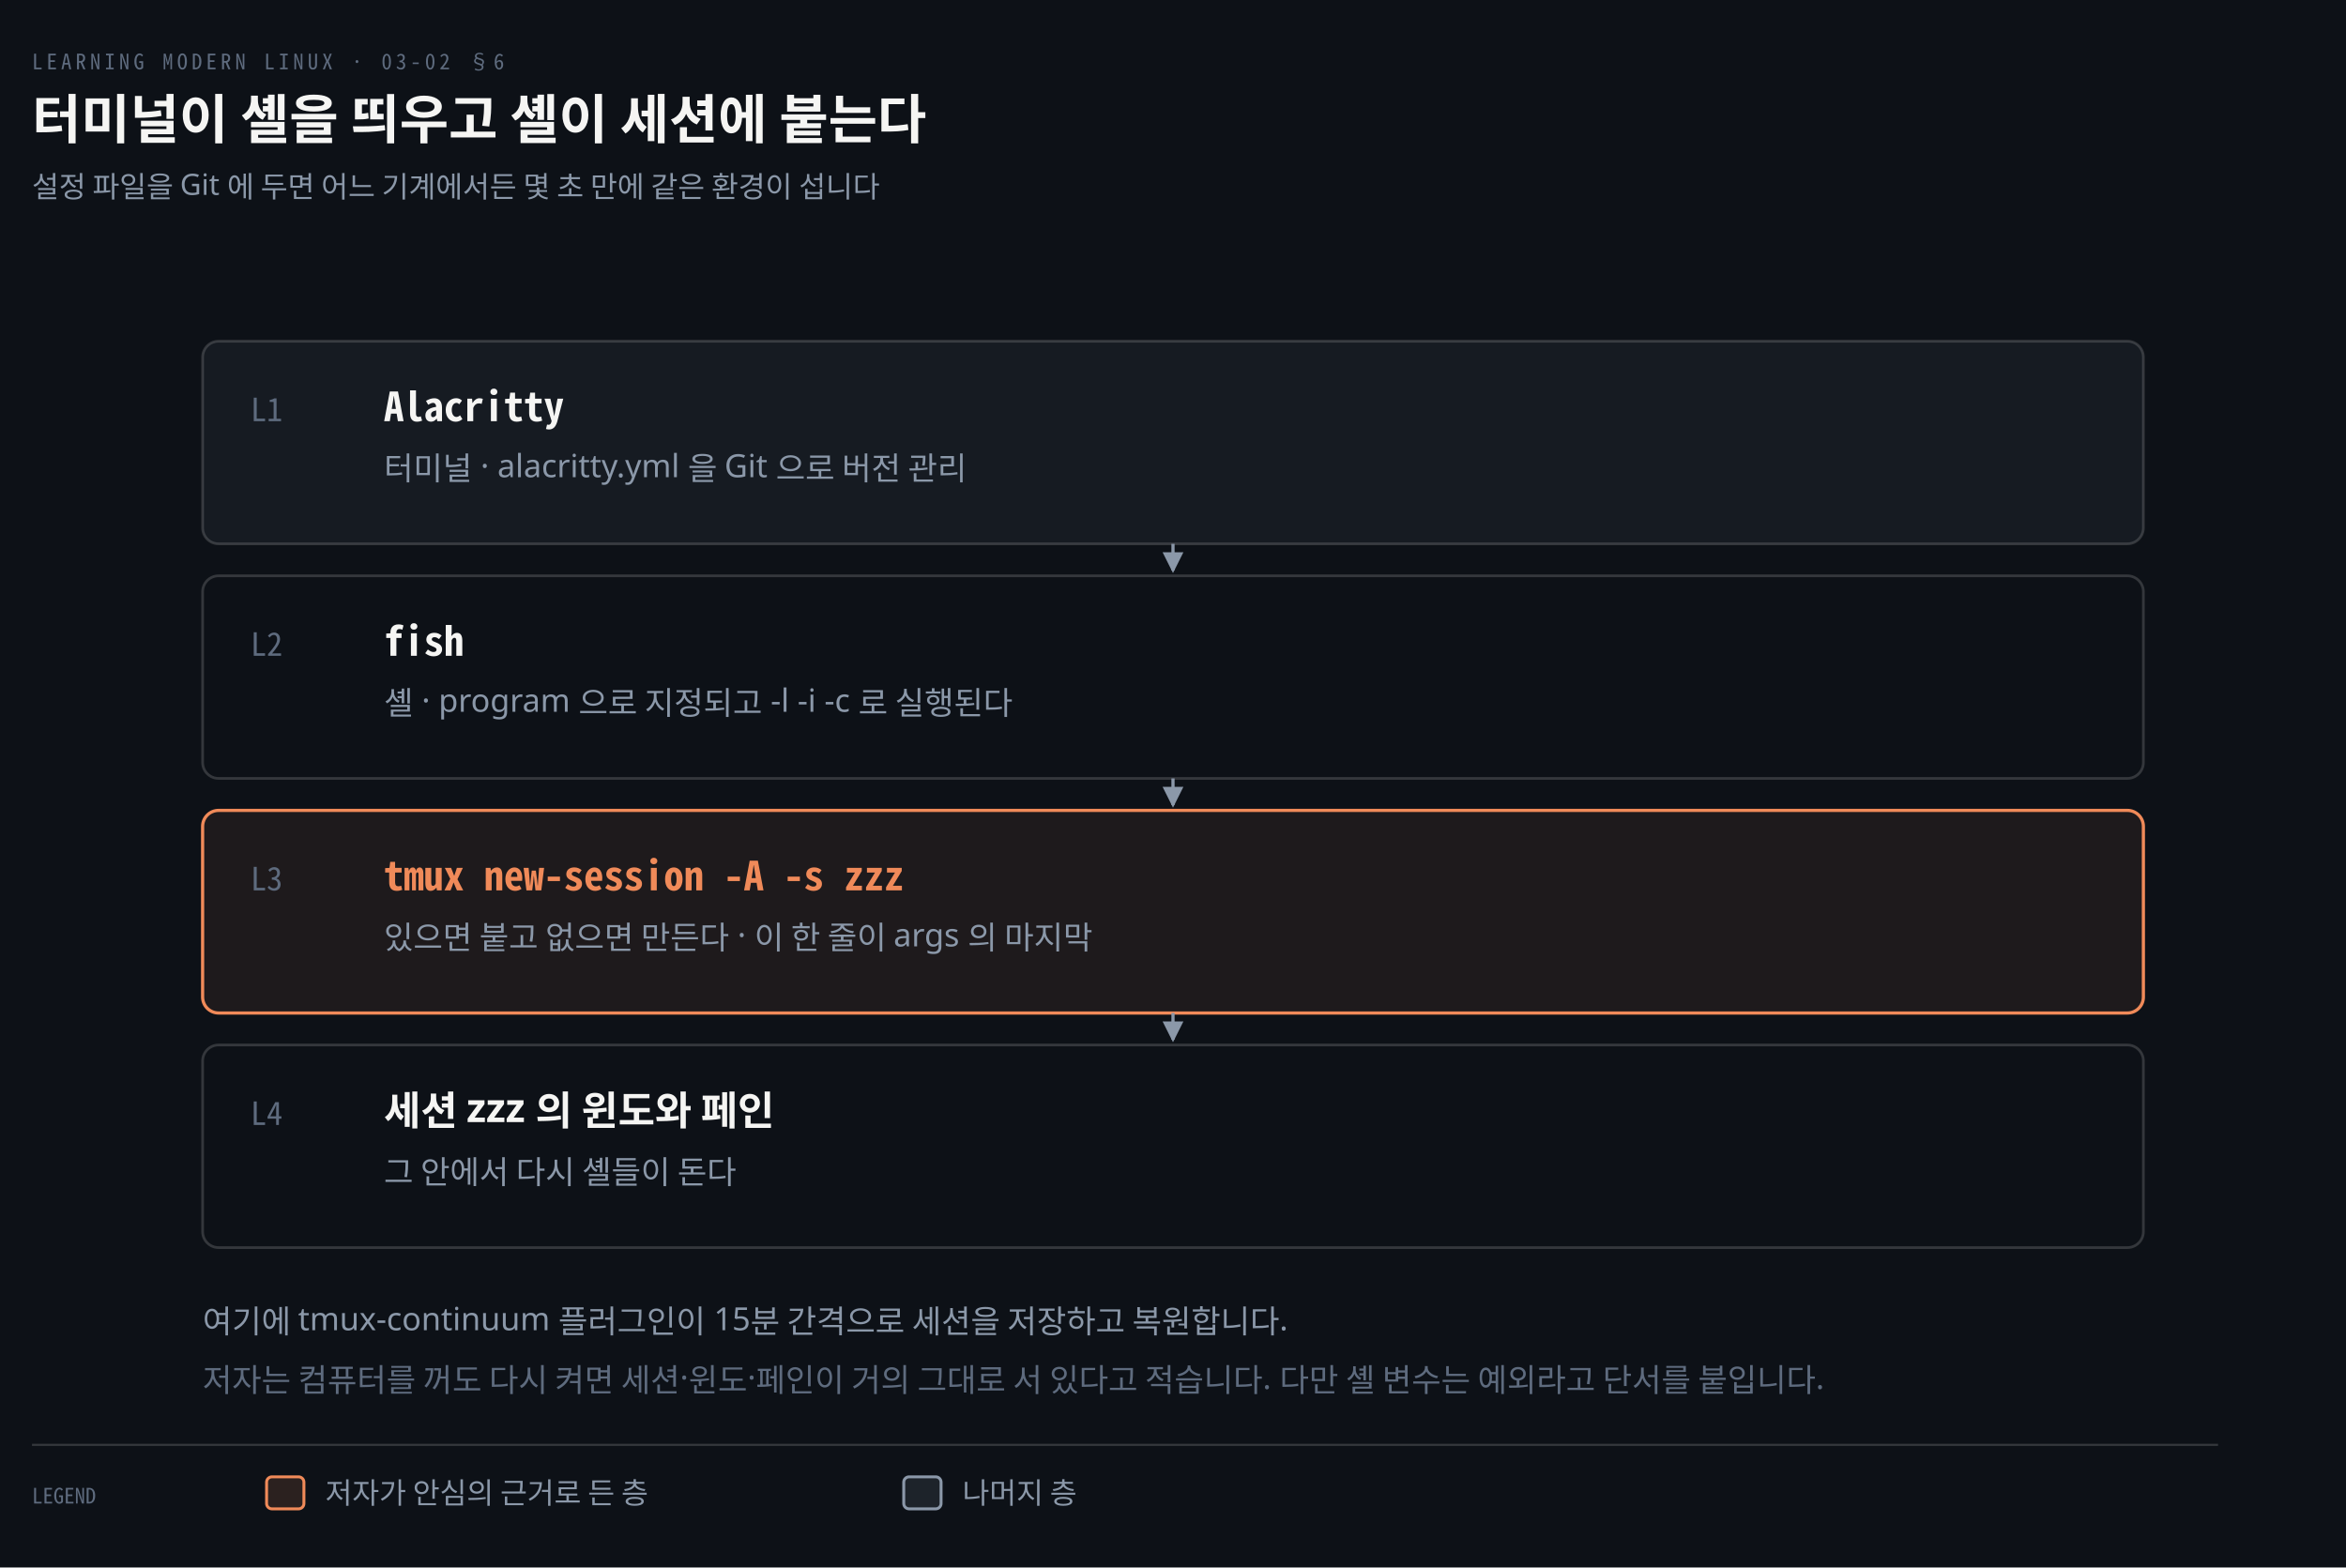
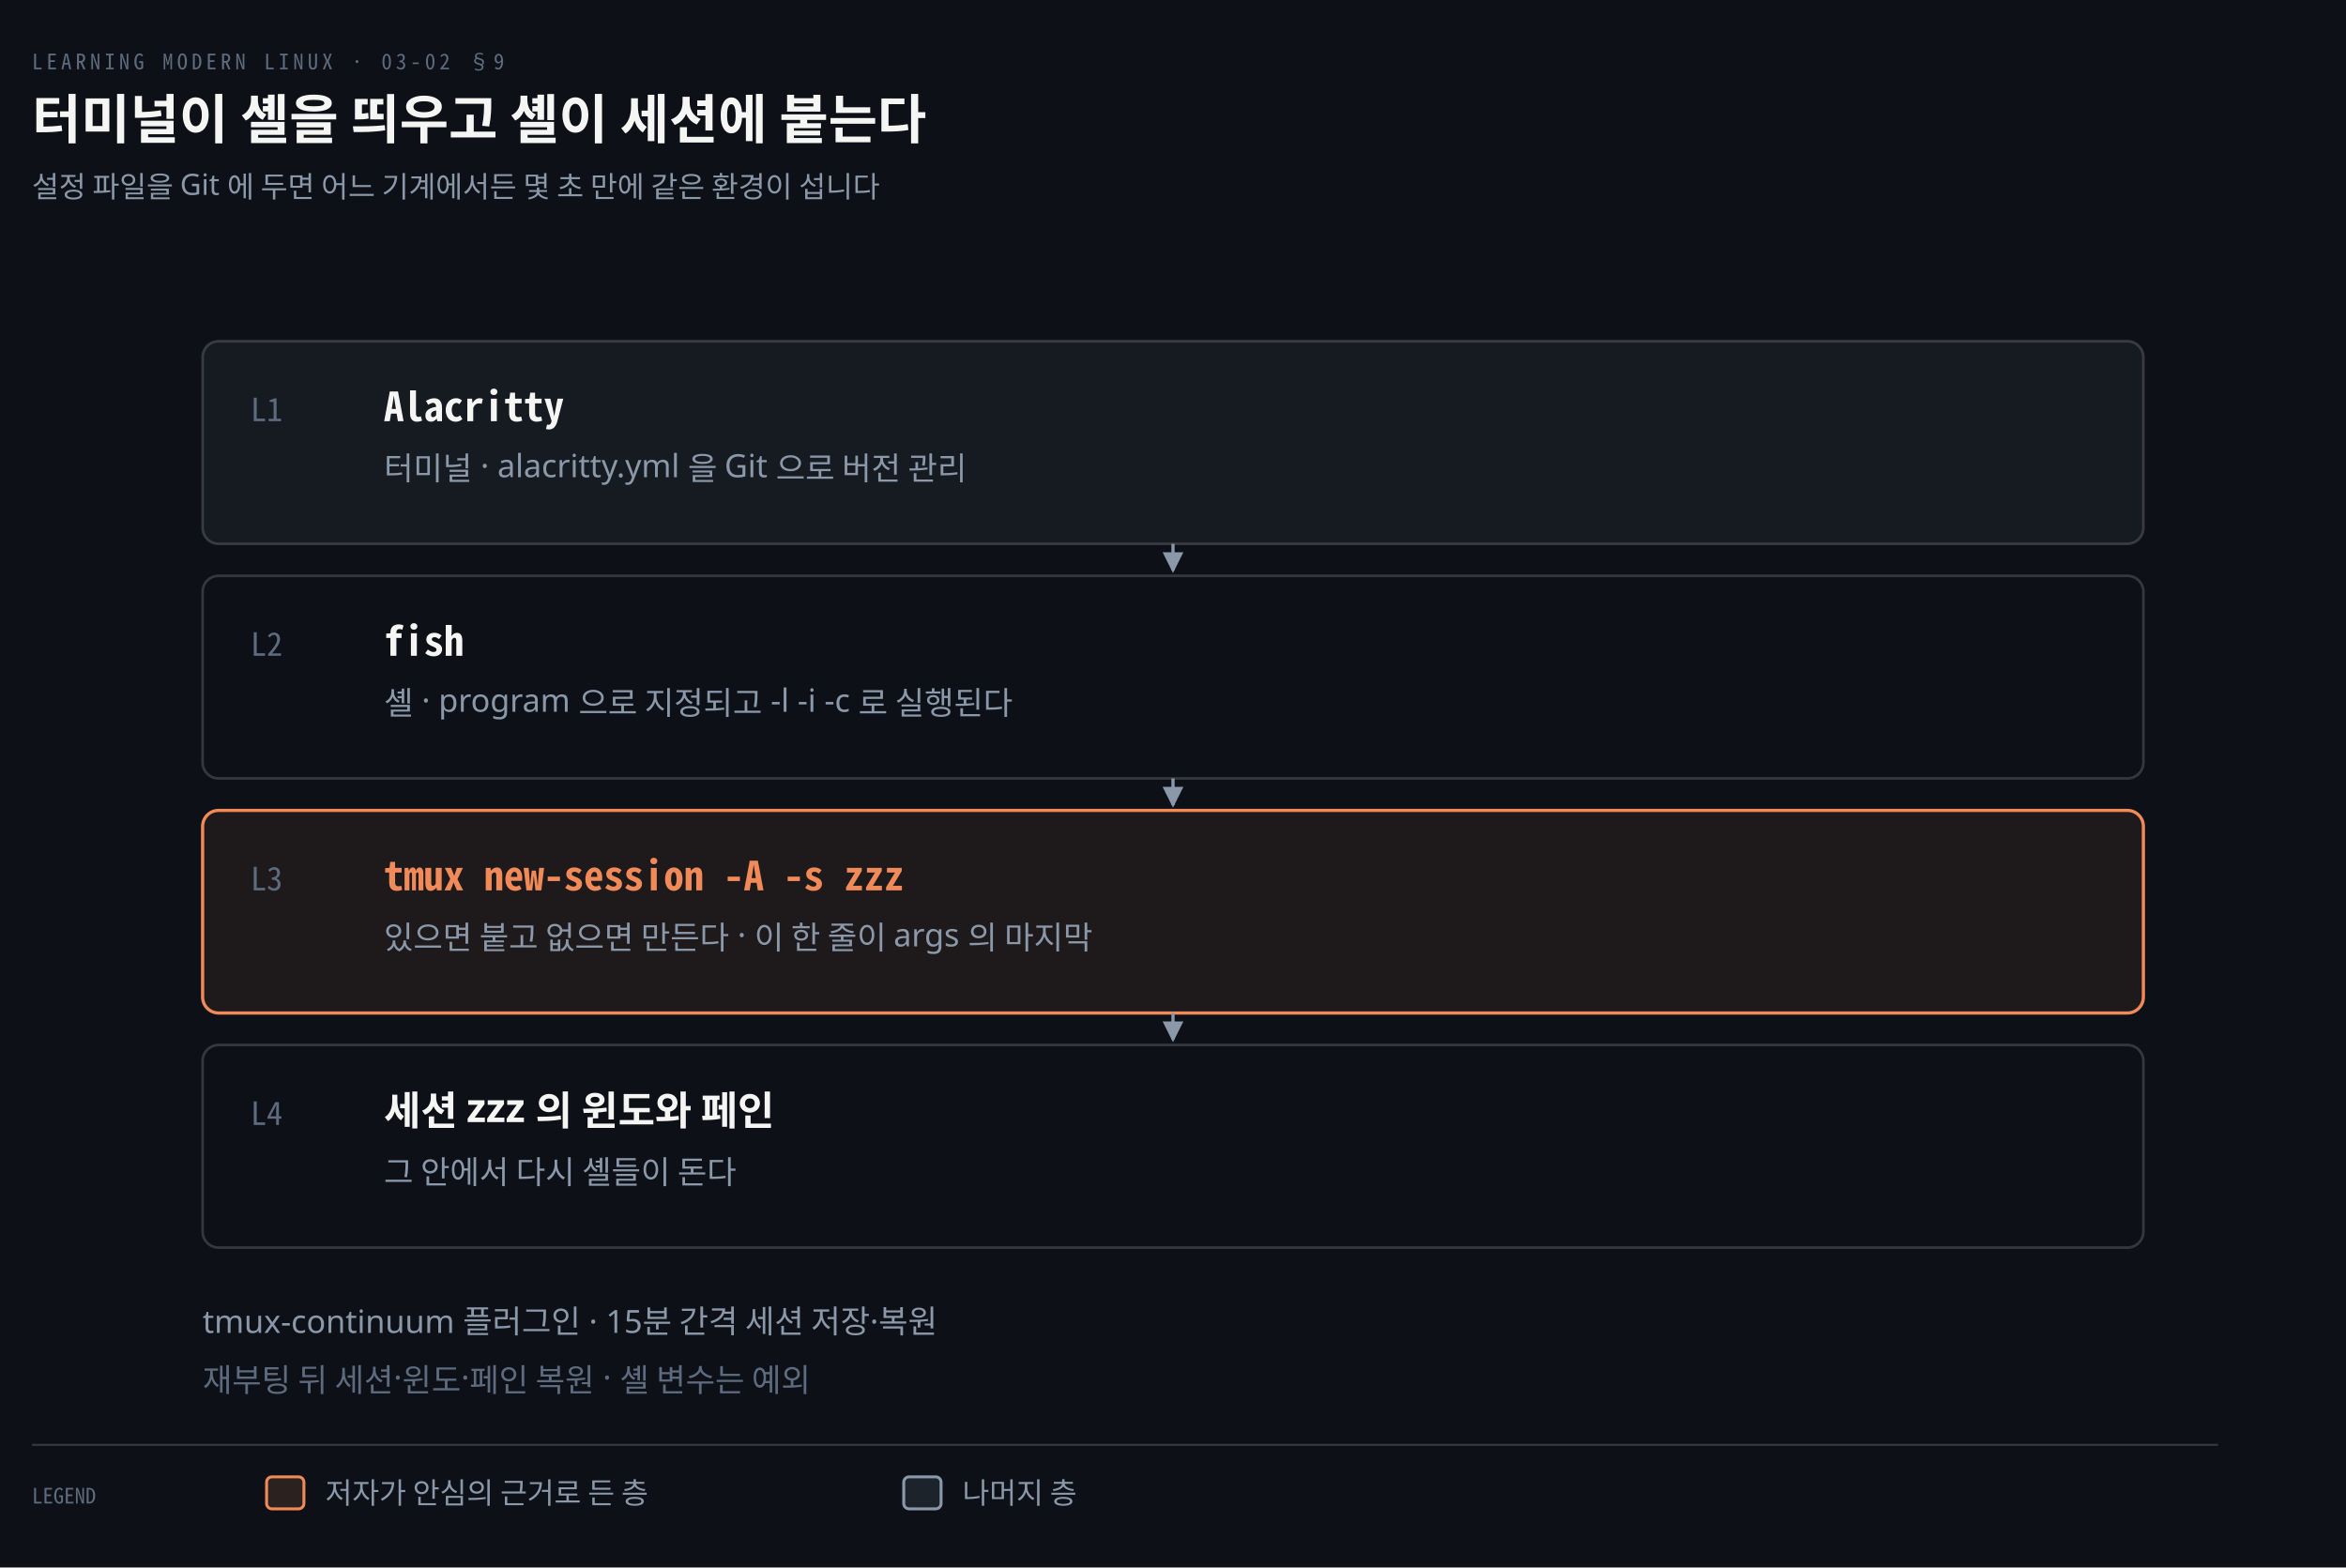
<svg xmlns="http://www.w3.org/2000/svg" viewBox="0 0 880 588" width="100%" role="img" aria-labelledby="dt dd">
  <defs>
    <marker id="ar" viewBox="0 0 8 8" refX="7" refY="4" markerWidth="6.5" markerHeight="6.5" orient="auto">
      <path d="M0 0 L8 4 L0 8 z" fill="#8B98A9" />
    </marker>
    <marker id="ok" viewBox="0 0 8 8" refX="7" refY="4" markerWidth="6.5" markerHeight="6.5" orient="auto">
      <path d="M0 0 L8 4 L0 8 z" fill="#3FB98C" />
    </marker>
    <marker id="warn" viewBox="0 0 8 8" refX="7" refY="4" markerWidth="6.5" markerHeight="6.5" orient="auto">
      <path d="M0 0 L8 4 L0 8 z" fill="#E3B341" />
    </marker>
    <marker id="bad" viewBox="0 0 8 8" refX="7" refY="4" markerWidth="6.5" markerHeight="6.5" orient="auto">
      <path d="M0 0 L8 4 L0 8 z" fill="#F0616D" />
    </marker>
    <marker id="info" viewBox="0 0 8 8" refX="7" refY="4" markerWidth="6.5" markerHeight="6.5" orient="auto">
      <path d="M0 0 L8 4 L0 8 z" fill="#6A95D8" />
    </marker>
    <marker id="acc" viewBox="0 0 8 8" refX="7" refY="4" markerWidth="6.5" markerHeight="6.5" orient="auto">
      <path d="M0 0 L8 4 L0 8 z" fill="#F08A59" />
    </marker>
    <marker id="soft" viewBox="0 0 8 8" refX="7" refY="4" markerWidth="6.5" markerHeight="6.5" orient="auto">
      <path d="M0 0 L8 4 L0 8 z" fill="#5E6B7E" />
    </marker>
  </defs>
  <rect width="880" height="588" fill="#0D1117" />
-   <text x="12" y="26" font-family="'Geist Mono','Noto Sans Mono CJK KR',monospace" font-size="8" letter-spacing="0.18em" fill="#5E6B7E">LEARNING MODERN LINUX · 03-02 §6</text>
+   <text x="12" y="26" font-family="'Geist Mono','Noto Sans Mono CJK KR',monospace" font-size="8" letter-spacing="0.18em" fill="#5E6B7E">LEARNING MODERN LINUX · 03-02 §9</text>
  <text x="12" y="52" font-family="'Geist','Apple SD Gothic Neo','Noto Sans KR','Malgun Gothic',sans-serif" font-size="20" font-weight="600" fill="#F5F5F3">터미널이 셸을 띄우고 셸이 세션에 붙는다</text>
  <text x="12" y="74" font-family="'Geist','Apple SD Gothic Neo','Noto Sans KR','Malgun Gothic',sans-serif" font-size="11" fill="#8B98A9">설정 파일을 Git 에 두면 어느 기계에서든 몇 초 만에 같은 환경이 섭니다</text>
  <rect x="76" y="128" width="728" height="76" rx="6" fill="#161B22" stroke="rgba(191,192,192,0.22)" stroke-width="1.0" />
  <text x="94" y="158" text-anchor="start" font-family="'Geist Mono','Noto Sans Mono CJK KR',monospace" font-size="12" font-weight="400" fill="#5E6B7E">L1</text>
  <text x="144" y="158" text-anchor="start" font-family="'Geist Mono','Noto Sans Mono CJK KR',monospace" font-size="15" font-weight="600" fill="#F5F5F3">Alacritty</text>
  <text x="144" y="180" text-anchor="start" font-family="'Geist','Apple SD Gothic Neo','Noto Sans KR','Malgun Gothic',sans-serif" font-size="12" font-weight="400" fill="#8B98A9">터미널 · alacritty.yml 을 Git 으로 버전 관리</text>
  <path d="M 440.0 204 L 440.0 214" fill="none" stroke="#8B98A9" stroke-width="1.2" marker-end="url(#ar)" />
  <rect x="76" y="216" width="728" height="76" rx="6" fill="#0D1117" stroke="rgba(191,192,192,0.22)" stroke-width="1.0" />
  <text x="94" y="246" text-anchor="start" font-family="'Geist Mono','Noto Sans Mono CJK KR',monospace" font-size="12" font-weight="400" fill="#5E6B7E">L2</text>
  <text x="144" y="246" text-anchor="start" font-family="'Geist Mono','Noto Sans Mono CJK KR',monospace" font-size="15" font-weight="600" fill="#F5F5F3">fish</text>
  <text x="144" y="268" text-anchor="start" font-family="'Geist','Apple SD Gothic Neo','Noto Sans KR','Malgun Gothic',sans-serif" font-size="12" font-weight="400" fill="#8B98A9">셸 · program 으로 지정되고 -l -i -c 로 실행된다</text>
  <path d="M 440.0 292 L 440.0 302" fill="none" stroke="#8B98A9" stroke-width="1.2" marker-end="url(#ar)" />
  <rect x="76" y="304" width="728" height="76" rx="6" fill="#F08A5914" stroke="#F08A59" stroke-width="1.2" />
  <text x="94" y="334" text-anchor="start" font-family="'Geist Mono','Noto Sans Mono CJK KR',monospace" font-size="12" font-weight="400" fill="#5E6B7E">L3</text>
  <text x="144" y="334" text-anchor="start" font-family="'Geist Mono','Noto Sans Mono CJK KR',monospace" font-size="15" font-weight="600" fill="#F08A59">tmux new-session -A -s zzz</text>
  <text x="144" y="356" text-anchor="start" font-family="'Geist','Apple SD Gothic Neo','Noto Sans KR','Malgun Gothic',sans-serif" font-size="12" font-weight="400" fill="#8B98A9">있으면 붙고 없으면 만든다 · 이 한 줄이 args 의 마지막</text>
  <path d="M 440.0 380 L 440.0 390" fill="none" stroke="#8B98A9" stroke-width="1.2" marker-end="url(#ar)" />
  <rect x="76" y="392" width="728" height="76" rx="6" fill="#0D1117" stroke="rgba(191,192,192,0.22)" stroke-width="1.0" />
  <text x="94" y="422" text-anchor="start" font-family="'Geist Mono','Noto Sans Mono CJK KR',monospace" font-size="12" font-weight="400" fill="#5E6B7E">L4</text>
  <text x="144" y="422" text-anchor="start" font-family="'Geist','Apple SD Gothic Neo','Noto Sans KR','Malgun Gothic',sans-serif" font-size="15" font-weight="600" fill="#F5F5F3">세션 zzz 의 윈도와 페인</text>
  <text x="144" y="444" text-anchor="start" font-family="'Geist','Apple SD Gothic Neo','Noto Sans KR','Malgun Gothic',sans-serif" font-size="12" font-weight="400" fill="#8B98A9">그 안에서 다시 셸들이 돈다</text>
-   <text x="76" y="500" text-anchor="start" font-family="'Geist','Apple SD Gothic Neo','Noto Sans KR','Malgun Gothic',sans-serif" font-size="12" font-weight="400" fill="#8B98A9">여기에 tmux-continuum 플러그인이 15분 간격으로 세션을 저장하고 복원합니다.</text>
-   <text x="76" y="522" text-anchor="start" font-family="'Geist','Apple SD Gothic Neo','Noto Sans KR','Malgun Gothic',sans-serif" font-size="12" font-weight="400" fill="#5E6B7E">저자는 컴퓨터를 꺼도 다시 켜면 세션·윈도·페인이 거의 그대로 서 있다고 적습니다. 다만 셸 변수는 예외라고 단서를 붙입니다.</text>
+   <text x="76" y="500" text-anchor="start" font-family="'Geist','Apple SD Gothic Neo','Noto Sans KR','Malgun Gothic',sans-serif" font-size="12" font-weight="400" fill="#8B98A9">tmux-continuum 플러그인 · 15분 간격 세션 저장·복원</text>
+   <text x="76" y="522" text-anchor="start" font-family="'Geist','Apple SD Gothic Neo','Noto Sans KR','Malgun Gothic',sans-serif" font-size="12" font-weight="400" fill="#5E6B7E">재부팅 뒤 세션·윈도·페인 복원 · 셸 변수는 예외</text>
  <line x1="12" y1="542" x2="832" y2="542" stroke="rgba(191,192,192,0.22)" stroke-width="0.8" />
  <text x="12" y="564" text-anchor="start" font-family="'Geist Mono','Noto Sans Mono CJK KR',monospace" font-size="8" font-weight="400" fill="#5E6B7E">LEGEND</text>
  <rect x="100" y="554" width="14" height="12" rx="2" fill="#F08A5922" stroke="#F08A59" stroke-width="1.1" />
  <text x="122" y="564" text-anchor="start" font-family="'Geist','Apple SD Gothic Neo','Noto Sans KR','Malgun Gothic',sans-serif" font-size="11" font-weight="400" fill="#8B98A9">저자가 안심의 근거로 든 층</text>
  <rect x="339" y="554" width="14" height="12" rx="2" fill="#8B98A922" stroke="#8B98A9" stroke-width="1.1" />
  <text x="361" y="564" text-anchor="start" font-family="'Geist','Apple SD Gothic Neo','Noto Sans KR','Malgun Gothic',sans-serif" font-size="11" font-weight="400" fill="#8B98A9">나머지 층</text>
</svg>
